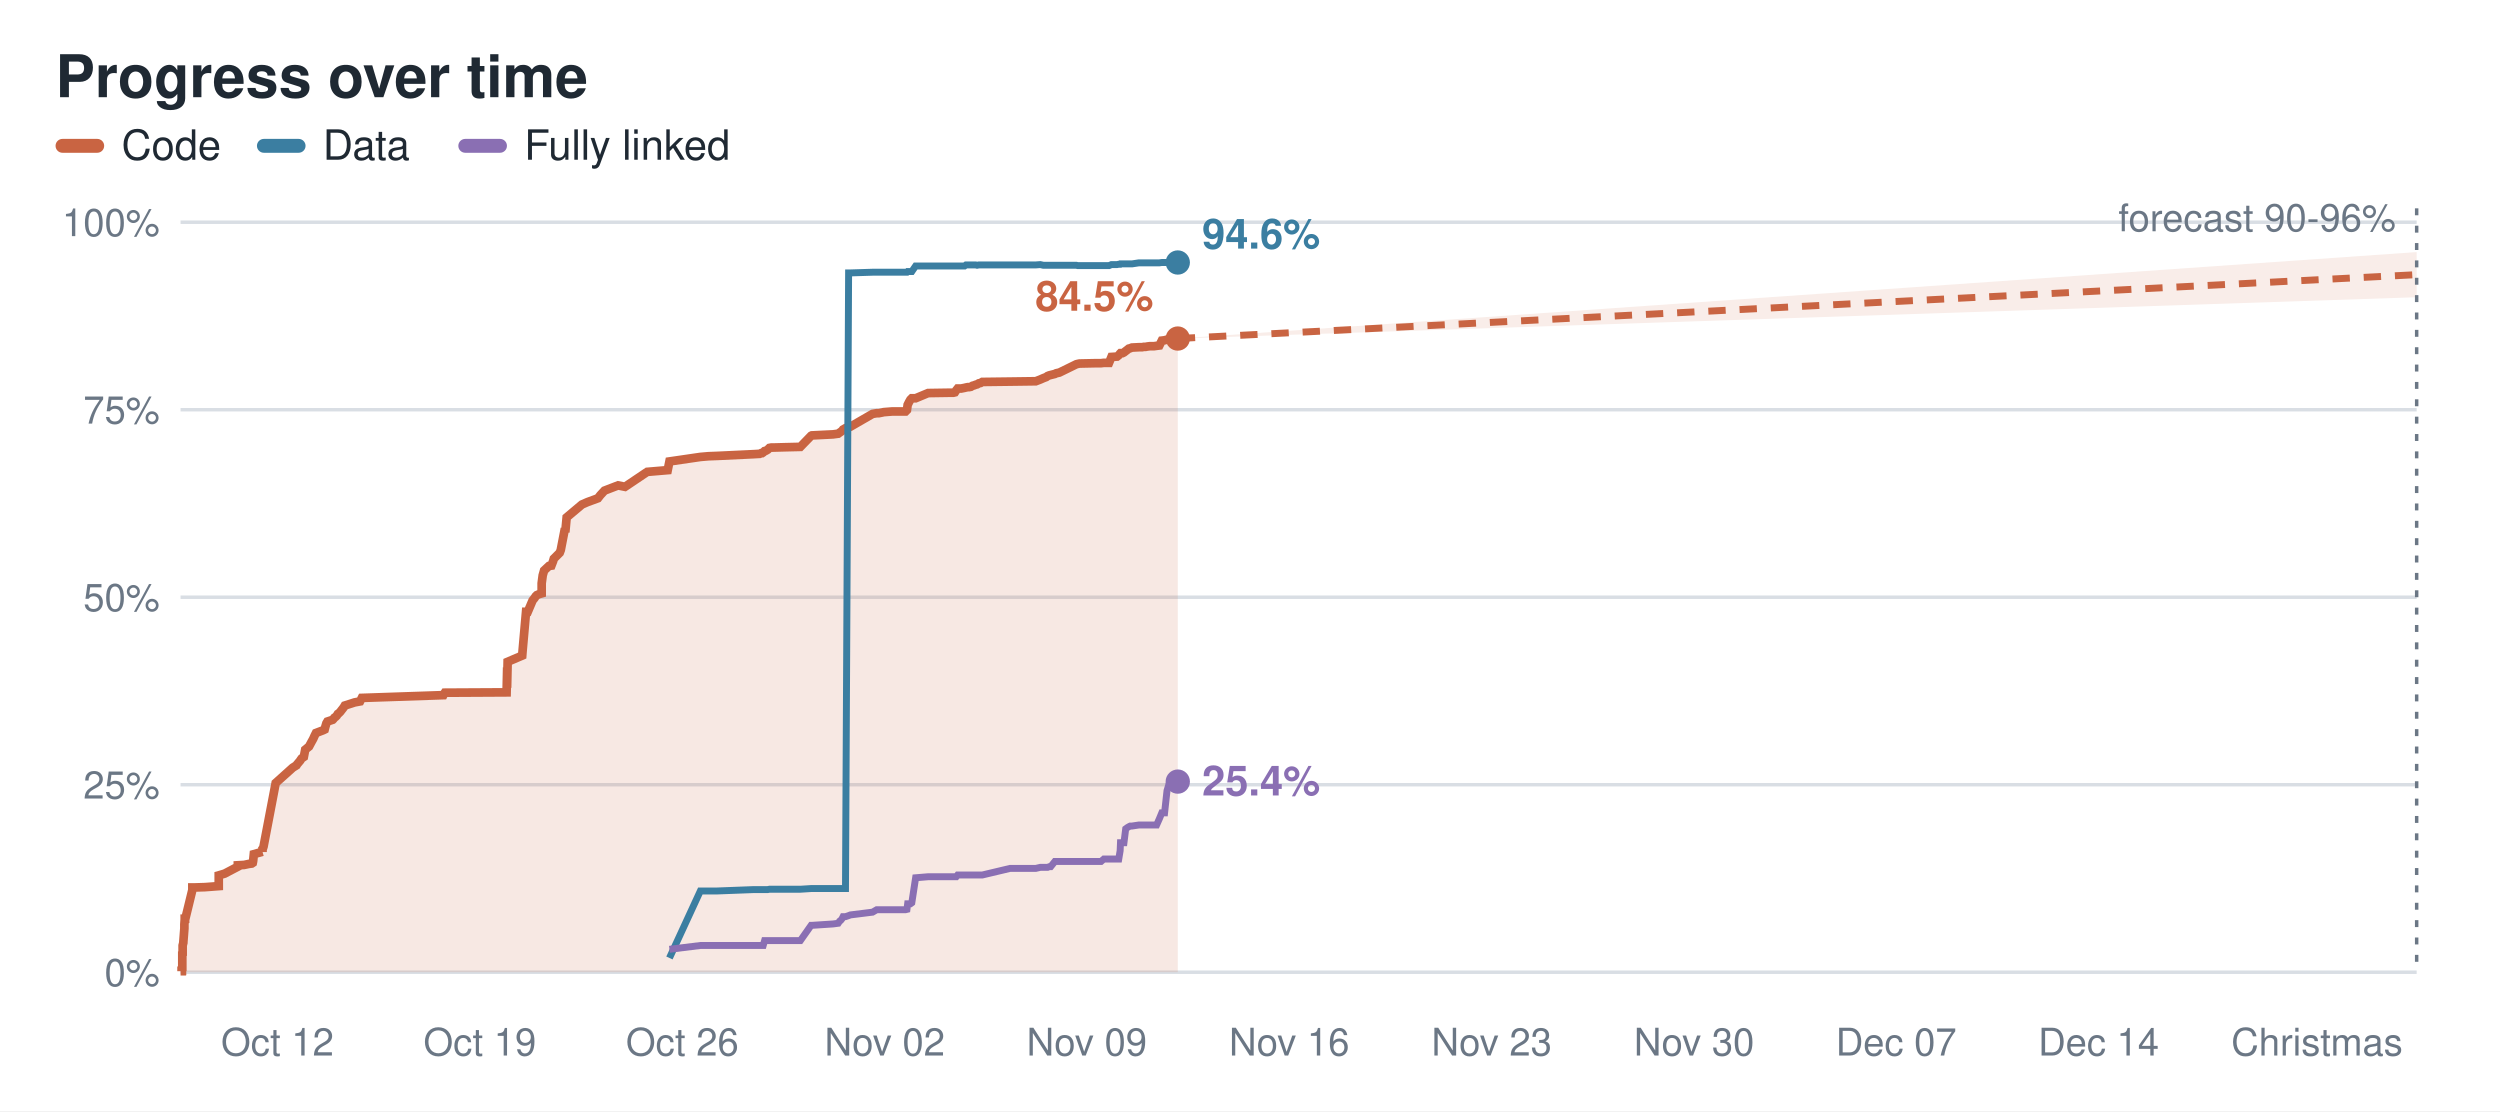
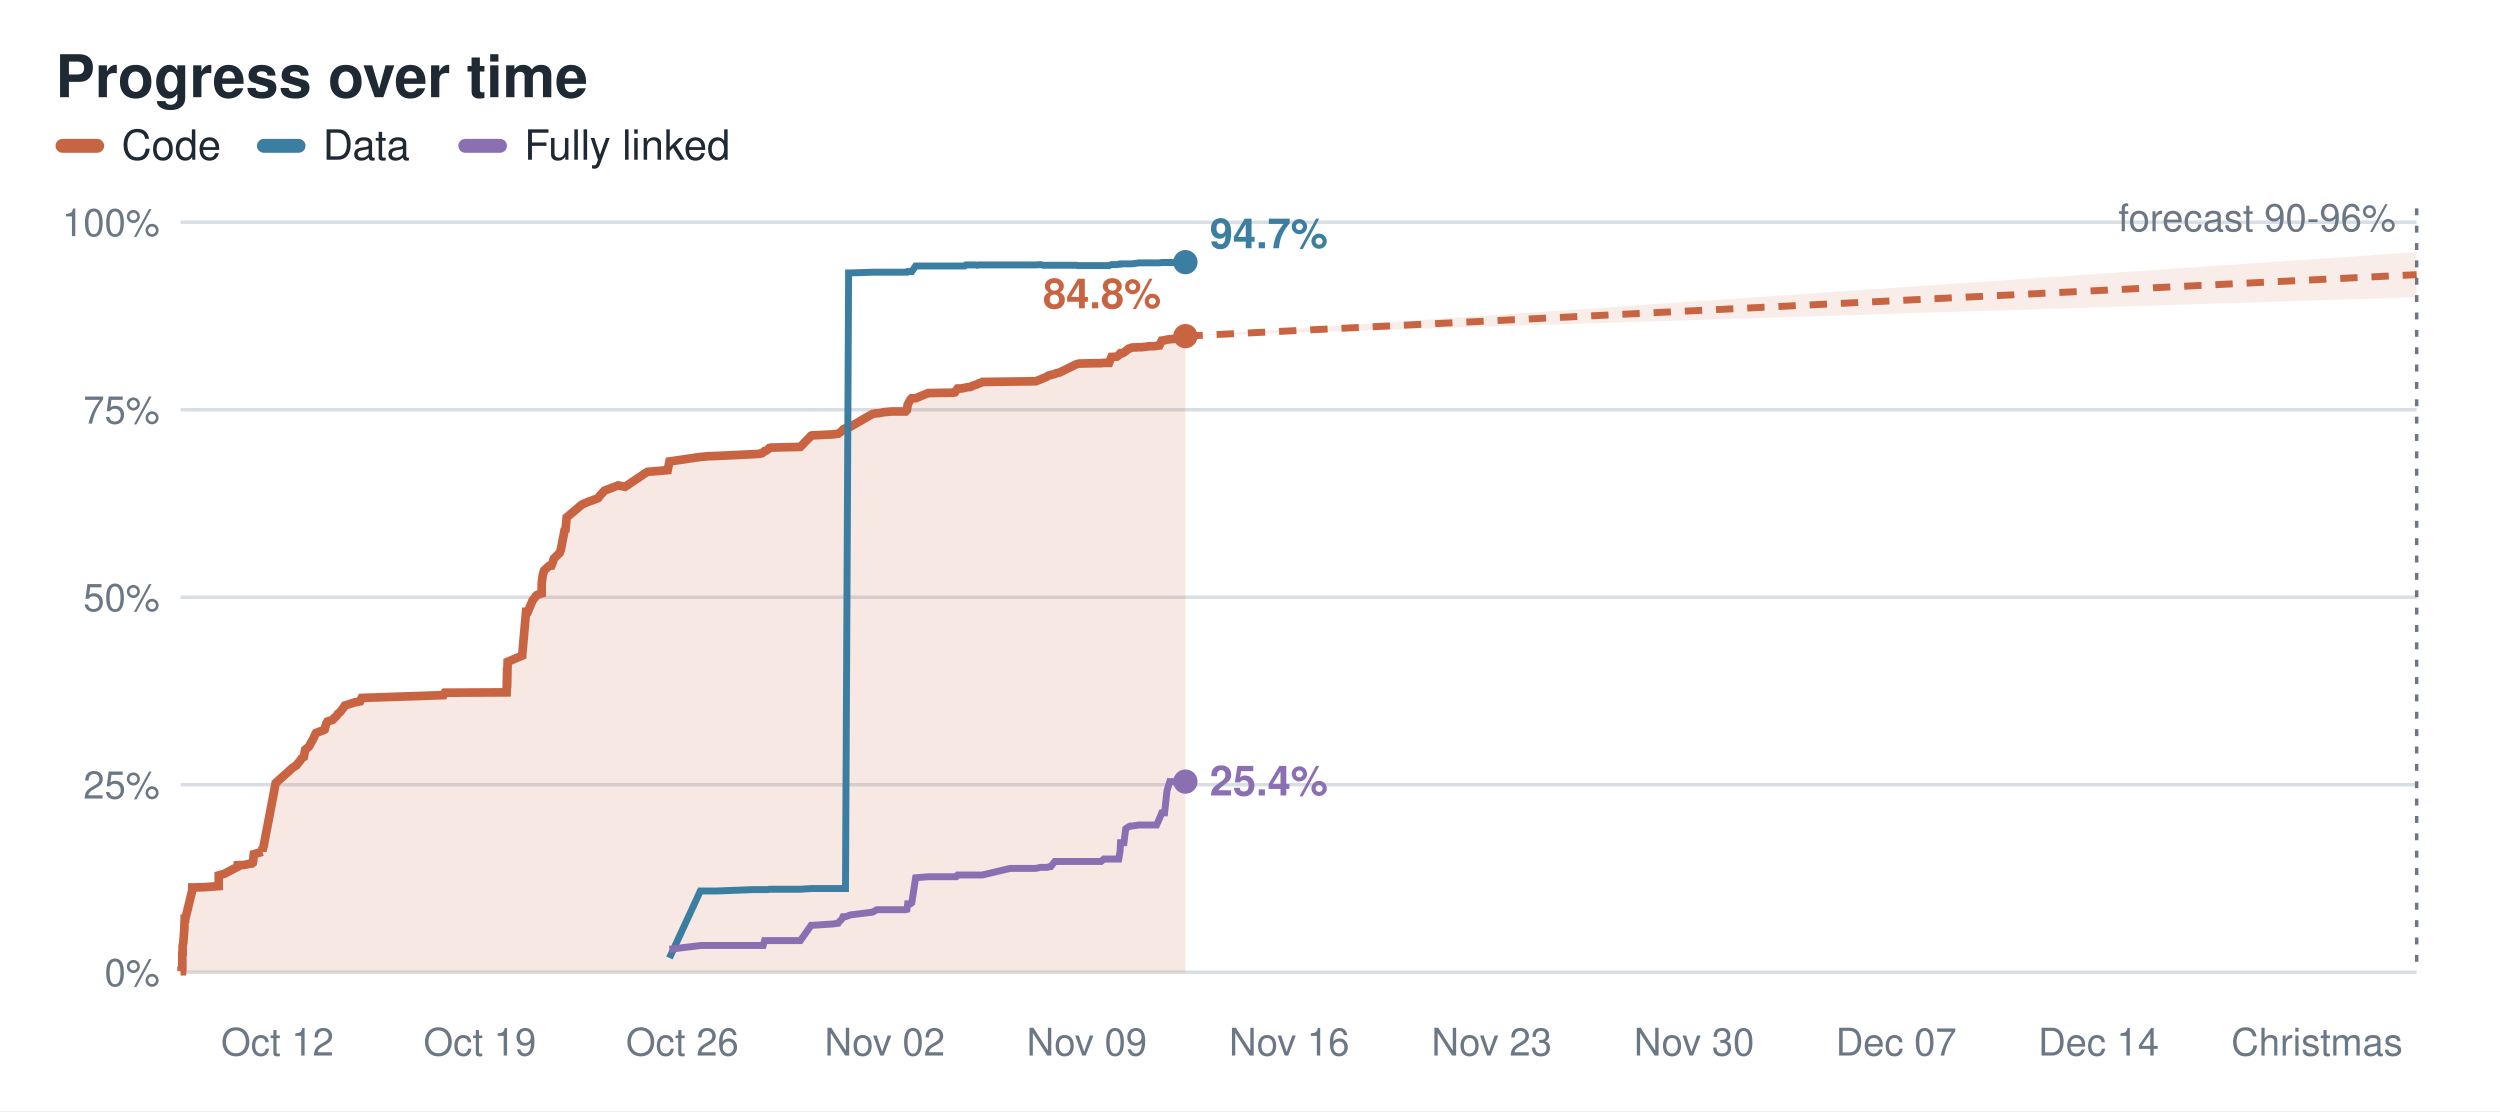
<svg xmlns="http://www.w3.org/2000/svg" viewBox="0 0 720 320" width="720" height="320" font-family="-apple-system,Segoe UI,Helvetica,Arial,sans-serif" role="img" aria-label="Progress over time">
  <rect width="100%" height="100%" fill="#ffffff" />
  <text x="16" y="28" font-size="17" font-weight="600" fill="#1f2933">Progress over time</text>
  <rect x="16" y="40" width="14" height="4" rx="2" fill="#c96442" />
  <text x="35" y="46" font-size="12" fill="#1f2933">Code</text>
  <rect x="74" y="40" width="14" height="4" rx="2" fill="#3b7ea1" />
  <text x="93" y="46" font-size="12" fill="#1f2933">Data</text>
  <rect x="132" y="40" width="14" height="4" rx="2" fill="#8a6fb3" />
  <text x="151" y="46" font-size="12" fill="#1f2933">Fully linked</text>
  <line x1="52" y1="280.0" x2="696" y2="280.0" stroke="#d9dee4" />
  <text x="46" y="284.0" font-size="11" fill="#6b7785" text-anchor="end">0%</text>
  <line x1="52" y1="226.0" x2="696" y2="226.0" stroke="#d9dee4" />
  <text x="46" y="230.0" font-size="11" fill="#6b7785" text-anchor="end">25%</text>
  <line x1="52" y1="172.0" x2="696" y2="172.0" stroke="#d9dee4" />
  <text x="46" y="176.0" font-size="11" fill="#6b7785" text-anchor="end">50%</text>
  <line x1="52" y1="118.0" x2="696" y2="118.0" stroke="#d9dee4" />
  <text x="46" y="122.0" font-size="11" fill="#6b7785" text-anchor="end">75%</text>
  <line x1="52" y1="64.0" x2="696" y2="64.0" stroke="#d9dee4" />
  <text x="46" y="68.0" font-size="11" fill="#6b7785" text-anchor="end">100%</text>
  <text x="79.9" y="304" font-size="11" fill="#6b7785" text-anchor="middle">Oct 12</text>
  <text x="138.2" y="304" font-size="11" fill="#6b7785" text-anchor="middle">Oct 19</text>
  <text x="196.5" y="304" font-size="11" fill="#6b7785" text-anchor="middle">Oct 26</text>
  <text x="254.8" y="304" font-size="11" fill="#6b7785" text-anchor="middle">Nov 02</text>
  <text x="313.0" y="304" font-size="11" fill="#6b7785" text-anchor="middle">Nov 09</text>
  <text x="371.3" y="304" font-size="11" fill="#6b7785" text-anchor="middle">Nov 16</text>
  <text x="429.6" y="304" font-size="11" fill="#6b7785" text-anchor="middle">Nov 23</text>
  <text x="487.9" y="304" font-size="11" fill="#6b7785" text-anchor="middle">Nov 30</text>
  <text x="546.1" y="304" font-size="11" fill="#6b7785" text-anchor="middle">Dec 07</text>
  <text x="604.4" y="304" font-size="11" fill="#6b7785" text-anchor="middle">Dec 14</text>
-   <polygon points="339.2,97.5 696.0,72.6 696.0,85.6" fill="#c96442" opacity="0.12" />
-   <line x1="339.2" y1="97.5" x2="696.0" y2="79.1" stroke="#c96442" stroke-width="2" stroke-dasharray="5,4" />
+   <polygon points="341.4,96.8 696.0,72.6 696.0,85.6" fill="#c96442" opacity="0.12" />
+   <line x1="341.4" y1="96.8" x2="696.0" y2="79.1" stroke="#c96442" stroke-width="2" stroke-dasharray="5,4" />
  <line x1="696.0" y1="60" x2="696.0" y2="280.0" stroke="#6b7785" stroke-dasharray="2,3" />
  <text x="692.0" y="304" font-size="11" fill="#6b7785" text-anchor="end">Christmas</text>
  <text x="690.0" y="66.6" font-size="11" fill="#6b7785" text-anchor="end">forecast 90-96%</text>
-   <polygon points="52.0,280.0 52.0,279.7 52.0,279.7 52.1,279.7 52.1,279.7 52.3,279.7 52.3,279.7 52.3,279.7 52.3,279.7 52.3,279.6 52.3,279.6 52.3,279.6 52.3,279.6 52.4,279.6 52.4,279.5 52.4,279.5 52.4,279.5 52.4,279.5 52.4,279.5 52.4,279.4 52.4,279.4 52.4,279.4 52.4,279.4 52.4,279.4 52.4,279.3 52.4,279.3 52.4,279.3 52.4,279.3 52.4,279.2 52.4,279.2 52.5,279.1 52.5,279.1 52.5,279.0 52.5,279.0 52.5,278.9 52.5,278.9 52.5,278.9 52.5,278.8 52.5,278.8 52.5,278.7 52.5,278.7 52.5,278.6 52.5,274.0 52.6,275.3 52.6,274.0 52.6,274.0 52.6,274.0 52.6,272.9 52.6,272.3 52.8,271.5 52.8,271.3 53.1,267.4 53.1,267.0 53.1,266.2 53.2,264.8 53.2,264.7 53.2,264.6 53.3,264.6 53.3,264.4 53.3,264.3 53.3,264.4 53.3,264.4 53.3,264.4 53.4,264.5 55.4,256.3 55.4,255.7 55.4,255.6 55.7,255.6 55.8,255.6 59.0,255.5 63.0,255.2 63.0,252.1 64.7,251.6 68.5,249.6 68.5,249.2 70.3,249.1 71.7,248.8 72.5,248.7 72.5,248.7 72.8,248.5 72.9,248.0 73.1,246.0 75.6,245.3 75.6,245.4 75.6,244.5 75.7,244.4 75.9,243.8 79.4,225.5 84.3,221.1 85.4,220.4 85.5,220.2 86.5,219.0 86.6,218.8 86.9,218.4 87.5,218.0 87.9,215.9 89.0,215.0 89.7,213.7 90.2,212.8 90.6,211.9 91.0,211.1 93.1,210.3 93.5,210.1 93.7,209.3 94.0,208.3 94.3,207.8 95.8,207.3 96.0,207.1 96.3,206.7 96.6,206.5 97.0,206.1 97.3,205.6 97.6,205.4 98.0,205.0 98.3,204.6 98.7,204.1 99.0,203.7 99.3,203.2 101.5,202.5 102.1,202.3 103.7,202.0 104.2,201.0 127.7,200.2 127.9,199.8 128.1,199.5 145.9,199.4 146.0,195.1 146.1,195.2 146.2,190.6 150.4,188.8 150.5,187.5 151.5,176.2 152.0,176.2 153.4,172.9 153.9,172.3 154.3,171.7 154.6,171.4 155.3,171.1 156.0,170.9 156.0,168.0 156.3,165.7 156.7,164.3 158.1,163.0 158.8,162.9 159.3,161.6 159.5,160.9 161.2,159.2 161.5,158.4 162.7,152.2 162.8,153.3 163.2,149.0 167.6,145.3 169.2,144.6 172.2,143.5 172.9,142.6 174.1,141.3 178.0,139.8 180.0,140.2 186.4,135.9 192.3,135.4 192.8,132.9 201.7,131.6 204.0,131.4 206.6,131.3 217.1,130.8 218.8,130.7 219.2,130.5 219.5,130.5 219.8,130.3 220.2,129.9 220.6,129.8 221.1,129.5 221.6,129.0 222.1,128.9 222.6,128.9 226.3,128.8 230.5,128.7 233.6,125.5 233.8,125.4 239.9,125.1 241.4,124.9 241.8,124.6 242.1,124.4 242.5,124.1 242.8,123.7 243.5,123.3 244.4,123.1 244.9,122.9 251.3,119.2 252.5,119.0 253.1,119.0 254.1,118.8 254.5,118.7 257.0,118.5 260.8,118.5 261.2,118.1 261.4,116.6 261.8,115.8 262.2,115.1 262.6,114.7 263.7,114.7 267.3,113.2 267.5,113.2 273.9,113.1 274.6,113.1 275.0,113.0 275.4,112.4 275.8,111.9 276.4,111.9 276.8,111.9 277.3,111.8 277.8,111.7 278.2,111.6 278.7,111.5 279.1,111.5 279.6,111.4 280.1,111.1 280.5,111.0 281.0,110.8 281.4,110.7 281.9,110.4 282.4,110.3 282.9,110.0 290.9,109.9 298.3,109.8 299.6,109.3 300.5,108.9 301.3,108.6 301.7,108.3 302.2,108.1 302.6,108.0 303.8,107.7 304.2,107.5 305.1,107.3 310.0,104.9 310.4,104.8 310.9,104.7 315.6,104.6 316.0,104.6 317.1,104.6 317.9,104.5 318.9,104.5 319.4,104.5 320.1,102.8 321.7,102.7 322.2,102.3 322.6,101.8 322.7,101.7 323.3,101.7 323.7,101.5 324.2,101.1 324.6,100.8 325.1,100.4 325.5,100.3 326.0,100.1 328.0,100.0 328.9,100.0 329.4,99.9 329.9,99.9 330.4,99.8 331.2,99.7 331.7,99.7 332.4,99.7 333.1,99.6 333.9,99.5 334.6,98.1 335.4,98.0 336.1,97.8 336.9,97.7 338.3,97.6 339.2,97.5 339.2,280.0" fill="#c96442" opacity="0.15" />
-   <polyline points="52.0,279.7 52.0,279.7 52.1,279.7 52.1,279.7 52.3,279.7 52.3,279.7 52.3,279.7 52.3,279.7 52.3,279.6 52.3,279.6 52.3,279.6 52.3,279.6 52.4,279.6 52.4,279.5 52.4,279.5 52.4,279.5 52.4,279.5 52.4,279.5 52.4,279.4 52.4,279.4 52.4,279.4 52.4,279.4 52.4,279.4 52.4,279.3 52.4,279.3 52.4,279.3 52.4,279.3 52.4,279.2 52.4,279.2 52.5,279.1 52.5,279.1 52.5,279.0 52.5,279.0 52.5,278.9 52.5,278.9 52.5,278.9 52.5,278.8 52.5,278.8 52.5,278.7 52.5,278.7 52.5,278.6 52.5,274.0 52.6,275.3 52.6,274.0 52.6,274.0 52.6,274.0 52.6,272.9 52.6,272.3 52.8,271.5 52.8,271.3 53.1,267.4 53.1,267.0 53.1,266.2 53.2,264.8 53.2,264.7 53.2,264.6 53.3,264.6 53.3,264.4 53.3,264.3 53.3,264.4 53.3,264.4 53.3,264.4 53.4,264.5 55.4,256.3 55.4,255.7 55.4,255.6 55.7,255.6 55.8,255.6 59.0,255.5 63.0,255.2 63.0,252.1 64.7,251.6 68.5,249.6 68.5,249.2 70.3,249.1 71.7,248.8 72.5,248.7 72.5,248.7 72.8,248.5 72.9,248.0 73.1,246.0 75.6,245.3 75.6,245.4 75.6,244.5 75.7,244.4 75.9,243.8 79.4,225.5 84.3,221.1 85.4,220.4 85.5,220.2 86.5,219.0 86.6,218.8 86.9,218.4 87.5,218.0 87.9,215.9 89.0,215.0 89.7,213.7 90.2,212.8 90.6,211.9 91.0,211.1 93.1,210.3 93.5,210.1 93.7,209.3 94.0,208.3 94.3,207.8 95.8,207.3 96.0,207.1 96.3,206.7 96.6,206.5 97.0,206.1 97.3,205.6 97.6,205.4 98.0,205.0 98.3,204.6 98.7,204.1 99.0,203.7 99.3,203.2 101.5,202.5 102.1,202.3 103.7,202.0 104.2,201.0 127.7,200.2 127.9,199.8 128.1,199.5 145.9,199.4 146.0,195.1 146.1,195.2 146.2,190.6 150.4,188.8 150.5,187.5 151.5,176.2 152.0,176.2 153.4,172.9 153.9,172.3 154.3,171.7 154.6,171.4 155.3,171.1 156.0,170.9 156.0,168.0 156.3,165.7 156.7,164.3 158.1,163.0 158.8,162.9 159.3,161.6 159.5,160.9 161.2,159.2 161.5,158.4 162.7,152.2 162.8,153.3 163.2,149.0 167.6,145.3 169.2,144.6 172.2,143.5 172.9,142.6 174.1,141.3 178.0,139.8 180.0,140.2 186.4,135.9 192.3,135.4 192.8,132.9 201.7,131.6 204.0,131.4 206.6,131.3 217.1,130.8 218.8,130.7 219.2,130.5 219.5,130.5 219.8,130.3 220.2,129.9 220.6,129.8 221.1,129.5 221.6,129.0 222.1,128.9 222.6,128.9 226.3,128.8 230.5,128.7 233.6,125.5 233.8,125.4 239.9,125.1 241.4,124.9 241.8,124.6 242.1,124.4 242.5,124.1 242.8,123.7 243.5,123.3 244.4,123.1 244.9,122.9 251.3,119.2 252.5,119.0 253.1,119.0 254.1,118.8 254.5,118.7 257.0,118.5 260.8,118.5 261.2,118.1 261.4,116.6 261.8,115.8 262.2,115.1 262.6,114.7 263.7,114.7 267.3,113.2 267.5,113.2 273.9,113.1 274.6,113.1 275.0,113.0 275.4,112.4 275.8,111.9 276.4,111.9 276.8,111.9 277.3,111.8 277.8,111.7 278.2,111.6 278.7,111.5 279.1,111.5 279.6,111.4 280.1,111.1 280.5,111.0 281.0,110.8 281.4,110.7 281.9,110.4 282.4,110.3 282.9,110.0 290.9,109.9 298.3,109.8 299.6,109.3 300.5,108.9 301.3,108.6 301.7,108.3 302.2,108.1 302.6,108.0 303.8,107.7 304.2,107.5 305.1,107.3 310.0,104.9 310.4,104.8 310.9,104.7 315.6,104.6 316.0,104.6 317.1,104.6 317.9,104.5 318.9,104.5 319.4,104.5 320.1,102.8 321.7,102.7 322.2,102.3 322.6,101.8 322.7,101.7 323.3,101.7 323.7,101.5 324.2,101.1 324.6,100.8 325.1,100.4 325.5,100.3 326.0,100.1 328.0,100.0 328.9,100.0 329.4,99.9 329.9,99.9 330.4,99.8 331.2,99.7 331.7,99.7 332.4,99.7 333.1,99.6 333.9,99.5 334.6,98.1 335.4,98.0 336.1,97.8 336.9,97.7 338.3,97.6 339.2,97.5" fill="none" stroke="#c96442" stroke-width="2.5" />
-   <circle cx="339.2" cy="97.5" r="3.5" fill="#c96442" />
-   <text x="332.2" y="89.5" font-size="12" font-weight="600" fill="#c96442" text-anchor="end">84.5%</text>
-   <polyline points="192.8,275.9 201.7,256.6 204.0,256.6 206.6,256.6 217.1,256.2 218.8,256.2 219.2,256.2 219.5,256.2 219.8,256.2 220.2,256.2 220.6,256.2 221.1,256.2 221.6,256.1 222.1,256.1 222.6,256.1 226.3,256.1 230.5,256.1 233.6,255.9 233.8,255.9 239.9,255.9 241.4,255.9 241.8,255.9 242.1,255.9 242.5,255.9 242.8,255.9 243.5,255.9 244.4,78.6 244.9,78.6 251.3,78.4 252.5,78.4 253.1,78.4 254.1,78.4 254.5,78.4 257.0,78.4 260.8,78.4 261.2,78.4 261.4,78.2 261.8,78.2 262.2,78.2 262.6,78.2 263.7,76.6 267.3,76.6 267.5,76.6 273.9,76.6 274.6,76.6 275.0,76.6 275.4,76.6 275.8,76.6 276.4,76.6 276.8,76.6 277.3,76.6 277.8,76.6 278.2,76.3 278.7,76.3 279.1,76.3 279.6,76.3 280.1,76.3 280.5,76.3 281.0,76.3 281.4,76.4 281.9,76.3 282.4,76.3 282.9,76.3 290.9,76.3 298.3,76.3 299.6,76.2 300.5,76.4 301.3,76.4 301.7,76.4 302.2,76.4 302.6,76.4 303.8,76.4 304.2,76.4 305.1,76.4 310.0,76.4 310.4,76.5 310.9,76.5 315.6,76.5 316.0,76.5 317.1,76.5 317.9,76.5 318.9,76.5 319.4,76.5 320.1,76.2 321.7,76.2 322.2,76.1 322.6,76.1 322.7,76.0 323.3,76.0 323.7,76.0 324.2,76.0 324.6,76.0 325.1,76.0 325.5,76.0 326.0,76.0 328.0,75.7 328.9,75.7 329.4,75.7 329.9,75.7 330.4,75.7 331.2,75.7 331.7,75.7 332.4,75.7 333.1,75.7 333.9,75.7 334.6,75.6 335.4,75.6 336.1,75.6 336.9,75.6 338.3,75.6 339.2,75.6" fill="none" stroke="#3b7ea1" stroke-width="2" />
-   <circle cx="339.2" cy="75.6" r="3.5" fill="#3b7ea1" />
-   <text x="346.2" y="71.6" font-size="12" font-weight="600" fill="#3b7ea1">94.6%</text>
-   <polyline points="192.8,273.4 201.7,272.3 204.0,272.3 206.6,272.3 217.1,272.3 218.8,272.3 219.2,272.3 219.5,272.3 219.8,272.3 220.2,270.9 220.6,270.9 221.1,270.9 221.6,270.9 222.1,270.9 222.6,270.9 226.3,270.9 230.5,270.9 233.6,266.5 233.8,266.5 239.9,266.1 241.4,265.9 241.8,265.3 242.1,265.1 242.5,264.6 242.8,264.0 243.5,264.0 244.4,263.7 244.9,263.5 251.3,262.7 252.5,262.0 253.1,262.0 254.1,262.0 254.5,262.0 257.0,262.0 260.8,262.0 261.2,261.9 261.4,260.3 261.8,260.3 262.2,260.3 262.6,260.0 263.7,252.8 267.3,252.5 267.5,252.5 273.9,252.5 274.6,252.5 275.0,252.5 275.4,252.5 275.8,252.0 276.4,252.0 276.8,252.0 277.3,252.0 277.8,252.0 278.2,252.0 278.7,252.0 279.1,252.0 279.6,252.0 280.1,252.0 280.5,252.0 281.0,252.0 281.4,252.0 281.9,252.0 282.4,252.0 282.9,252.0 290.9,250.1 298.3,250.1 299.6,249.8 300.5,249.8 301.3,249.8 301.7,249.8 302.2,249.6 302.6,249.6 303.8,248.1 304.2,248.1 305.1,248.1 310.0,248.1 310.4,248.1 310.9,248.1 315.6,248.1 316.0,248.1 317.1,248.1 317.9,247.4 318.9,247.4 319.4,247.4 320.1,247.4 321.7,247.4 322.2,247.4 322.6,245.0 322.7,242.7 323.3,242.7 323.7,242.7 324.2,238.7 324.6,238.4 325.1,238.1 325.5,237.9 326.0,237.9 328.0,237.6 328.9,237.6 329.4,237.6 329.9,237.6 330.4,237.6 331.2,237.6 331.7,237.6 332.4,237.6 333.1,237.6 333.9,235.8 334.6,234.1 335.4,234.1 336.1,227.7 336.9,225.1 338.3,225.1 339.2,225.1" fill="none" stroke="#8a6fb3" stroke-width="2" />
-   <circle cx="339.2" cy="225.1" r="3.5" fill="#8a6fb3" />
-   <text x="346.2" y="229.1" font-size="12" font-weight="600" fill="#8a6fb3">25.4%</text>
+   <polygon points="52.0,280.0 52.0,279.7 52.0,279.7 52.1,279.7 52.1,279.7 52.3,279.7 52.3,279.7 52.3,279.7 52.3,279.7 52.3,279.6 52.3,279.6 52.3,279.6 52.3,279.6 52.4,279.6 52.4,279.5 52.4,279.5 52.4,279.5 52.4,279.5 52.4,279.5 52.4,279.4 52.4,279.4 52.4,279.4 52.4,279.4 52.4,279.4 52.4,279.3 52.4,279.3 52.4,279.3 52.4,279.3 52.4,279.2 52.4,279.2 52.5,279.1 52.5,279.1 52.5,279.0 52.5,279.0 52.5,278.9 52.5,278.9 52.5,278.9 52.5,278.8 52.5,278.8 52.5,278.7 52.5,278.7 52.5,278.6 52.5,274.0 52.6,275.3 52.6,274.0 52.6,274.0 52.6,274.0 52.6,272.9 52.6,272.3 52.8,271.5 52.8,271.3 53.1,267.4 53.1,267.0 53.1,266.2 53.2,264.8 53.2,264.7 53.2,264.6 53.3,264.6 53.3,264.4 53.3,264.3 53.3,264.4 53.3,264.4 53.3,264.4 53.4,264.5 55.4,256.3 55.4,255.7 55.4,255.6 55.7,255.6 55.8,255.6 59.0,255.5 63.0,255.2 63.0,252.1 64.7,251.6 68.5,249.6 68.5,249.2 70.3,249.1 71.7,248.8 72.5,248.7 72.5,248.7 72.8,248.5 72.9,248.0 73.1,246.0 75.6,245.3 75.6,245.4 75.6,244.5 75.7,244.4 75.9,243.8 79.4,225.5 84.3,221.1 85.4,220.4 85.5,220.2 86.5,219.0 86.6,218.8 86.9,218.4 87.5,218.0 87.9,215.9 89.0,215.0 89.7,213.7 90.2,212.8 90.6,211.9 91.0,211.1 93.1,210.3 93.5,210.1 93.7,209.3 94.0,208.3 94.3,207.8 95.8,207.3 96.0,207.1 96.3,206.7 96.6,206.5 97.0,206.1 97.3,205.6 97.6,205.4 98.0,205.0 98.3,204.6 98.7,204.1 99.0,203.7 99.3,203.2 101.5,202.5 102.1,202.3 103.7,202.0 104.2,201.0 127.7,200.2 127.9,199.8 128.1,199.5 145.9,199.4 146.0,195.1 146.1,195.2 146.2,190.6 150.4,188.8 150.5,187.5 151.5,176.2 152.0,176.2 153.4,172.9 153.9,172.3 154.3,171.7 154.6,171.4 155.3,171.1 156.0,170.9 156.0,168.0 156.3,165.7 156.7,164.3 158.1,163.0 158.8,162.9 159.3,161.6 159.5,160.9 161.2,159.2 161.5,158.4 162.7,152.2 162.8,153.3 163.2,149.0 167.6,145.3 169.2,144.6 172.2,143.5 172.9,142.6 174.1,141.3 178.0,139.8 180.0,140.2 186.4,135.9 192.3,135.4 192.8,132.9 201.7,131.6 204.0,131.4 206.6,131.3 217.1,130.8 218.8,130.7 219.2,130.5 219.5,130.5 219.8,130.3 220.2,129.9 220.6,129.8 221.1,129.5 221.6,129.0 222.1,128.9 222.6,128.9 226.3,128.8 230.5,128.7 233.6,125.5 233.8,125.4 239.9,125.1 241.4,124.9 241.8,124.6 242.1,124.4 242.5,124.1 242.8,123.7 243.5,123.3 244.4,123.1 244.9,122.9 251.3,119.2 252.5,119.0 253.1,119.0 254.1,118.8 254.5,118.7 257.0,118.5 260.8,118.5 261.2,118.1 261.4,116.6 261.8,115.8 262.2,115.1 262.6,114.7 263.7,114.7 267.3,113.2 267.5,113.2 273.9,113.1 274.6,113.1 275.0,113.0 275.4,112.4 275.8,111.9 276.4,111.9 276.8,111.9 277.3,111.8 277.8,111.7 278.2,111.6 278.7,111.5 279.1,111.5 279.6,111.4 280.1,111.1 280.5,111.0 281.0,110.8 281.4,110.7 281.9,110.4 282.4,110.3 282.9,110.0 290.9,109.9 298.3,109.8 299.6,109.3 300.5,108.9 301.3,108.6 301.7,108.3 302.2,108.1 302.6,108.0 303.8,107.7 304.2,107.5 305.1,107.3 310.0,104.9 310.4,104.8 310.9,104.7 315.6,104.6 316.0,104.6 317.1,104.6 317.9,104.5 318.9,104.5 319.4,104.5 320.1,102.8 321.7,102.7 322.2,102.3 322.6,101.8 322.7,101.7 323.3,101.7 323.7,101.5 324.2,101.1 324.6,100.8 325.1,100.4 325.5,100.3 326.0,100.1 328.0,100.0 328.9,100.0 329.4,99.9 329.9,99.9 330.4,99.8 331.2,99.7 331.7,99.7 332.4,99.7 333.1,99.6 333.9,99.5 334.6,98.1 335.4,98.0 336.1,97.8 336.9,97.7 338.3,97.6 339.2,97.5 339.9,97.3 340.6,97.1 341.4,96.8 341.4,280.0" fill="#c96442" opacity="0.15" />
+   <polyline points="52.0,279.7 52.0,279.7 52.1,279.7 52.1,279.7 52.3,279.7 52.3,279.7 52.3,279.7 52.3,279.7 52.3,279.6 52.3,279.6 52.3,279.6 52.3,279.6 52.4,279.6 52.4,279.5 52.4,279.5 52.4,279.5 52.4,279.5 52.4,279.5 52.4,279.4 52.4,279.4 52.4,279.4 52.4,279.4 52.4,279.4 52.4,279.3 52.4,279.3 52.4,279.3 52.4,279.3 52.4,279.2 52.4,279.2 52.5,279.1 52.5,279.1 52.5,279.0 52.5,279.0 52.5,278.9 52.5,278.9 52.5,278.9 52.5,278.8 52.5,278.8 52.5,278.7 52.5,278.7 52.5,278.6 52.5,274.0 52.6,275.3 52.6,274.0 52.6,274.0 52.6,274.0 52.6,272.9 52.6,272.3 52.8,271.5 52.8,271.3 53.1,267.4 53.1,267.0 53.1,266.2 53.2,264.8 53.2,264.7 53.2,264.6 53.3,264.6 53.3,264.4 53.3,264.3 53.3,264.4 53.3,264.4 53.3,264.4 53.4,264.5 55.4,256.3 55.4,255.7 55.4,255.6 55.7,255.6 55.8,255.6 59.0,255.5 63.0,255.2 63.0,252.1 64.7,251.6 68.5,249.6 68.5,249.2 70.3,249.1 71.7,248.8 72.5,248.7 72.5,248.7 72.8,248.5 72.9,248.0 73.1,246.0 75.6,245.3 75.6,245.4 75.6,244.5 75.7,244.4 75.9,243.8 79.4,225.5 84.3,221.1 85.4,220.4 85.5,220.2 86.5,219.0 86.6,218.8 86.9,218.4 87.5,218.0 87.9,215.9 89.0,215.0 89.7,213.7 90.2,212.8 90.6,211.9 91.0,211.1 93.1,210.3 93.5,210.1 93.7,209.3 94.0,208.3 94.3,207.8 95.8,207.3 96.0,207.1 96.3,206.7 96.6,206.5 97.0,206.1 97.3,205.6 97.6,205.4 98.0,205.0 98.3,204.6 98.7,204.1 99.0,203.7 99.3,203.2 101.5,202.5 102.1,202.3 103.7,202.0 104.2,201.0 127.7,200.2 127.9,199.8 128.1,199.5 145.9,199.4 146.0,195.1 146.1,195.2 146.2,190.6 150.4,188.8 150.5,187.5 151.5,176.2 152.0,176.2 153.4,172.9 153.9,172.3 154.3,171.7 154.6,171.4 155.3,171.1 156.0,170.9 156.0,168.0 156.3,165.7 156.7,164.3 158.1,163.0 158.8,162.9 159.3,161.6 159.5,160.9 161.2,159.2 161.5,158.4 162.7,152.2 162.8,153.3 163.2,149.0 167.6,145.3 169.2,144.6 172.2,143.5 172.9,142.6 174.1,141.3 178.0,139.8 180.0,140.2 186.4,135.9 192.3,135.4 192.8,132.9 201.7,131.6 204.0,131.4 206.6,131.3 217.1,130.8 218.8,130.7 219.2,130.5 219.5,130.5 219.8,130.3 220.2,129.9 220.6,129.8 221.1,129.5 221.6,129.0 222.1,128.9 222.6,128.9 226.3,128.8 230.5,128.7 233.6,125.5 233.8,125.4 239.9,125.1 241.4,124.9 241.8,124.6 242.1,124.4 242.5,124.1 242.8,123.7 243.5,123.3 244.4,123.1 244.9,122.9 251.3,119.2 252.5,119.0 253.1,119.0 254.1,118.8 254.5,118.7 257.0,118.5 260.8,118.5 261.2,118.1 261.4,116.6 261.8,115.8 262.2,115.1 262.6,114.7 263.7,114.7 267.3,113.2 267.5,113.2 273.9,113.1 274.6,113.1 275.0,113.0 275.4,112.4 275.8,111.9 276.4,111.9 276.8,111.9 277.3,111.8 277.8,111.7 278.2,111.6 278.7,111.5 279.1,111.5 279.6,111.4 280.1,111.1 280.5,111.0 281.0,110.8 281.4,110.7 281.9,110.4 282.4,110.3 282.9,110.0 290.9,109.9 298.3,109.8 299.6,109.3 300.5,108.9 301.3,108.6 301.7,108.3 302.2,108.1 302.6,108.0 303.8,107.7 304.2,107.5 305.1,107.3 310.0,104.9 310.4,104.8 310.9,104.7 315.6,104.6 316.0,104.6 317.1,104.6 317.9,104.5 318.9,104.5 319.4,104.5 320.1,102.8 321.7,102.7 322.2,102.3 322.6,101.8 322.7,101.7 323.3,101.7 323.7,101.5 324.2,101.1 324.6,100.8 325.1,100.4 325.5,100.3 326.0,100.1 328.0,100.0 328.9,100.0 329.4,99.9 329.9,99.9 330.4,99.8 331.2,99.7 331.7,99.7 332.4,99.7 333.1,99.6 333.9,99.5 334.6,98.1 335.4,98.0 336.1,97.8 336.9,97.7 338.3,97.6 339.2,97.5 339.9,97.3 340.6,97.1 341.4,96.8" fill="none" stroke="#c96442" stroke-width="2.5" />
+   <circle cx="341.4" cy="96.8" r="3.5" fill="#c96442" />
+   <text x="334.4" y="88.8" font-size="12" font-weight="600" fill="#c96442" text-anchor="end">84.8%</text>
+   <polyline points="192.8,275.9 201.7,256.6 204.0,256.6 206.6,256.6 217.1,256.2 218.8,256.2 219.2,256.2 219.5,256.2 219.8,256.2 220.2,256.2 220.6,256.2 221.1,256.2 221.6,256.1 222.1,256.1 222.6,256.1 226.3,256.1 230.5,256.1 233.6,255.9 233.8,255.9 239.9,255.9 241.4,255.9 241.8,255.9 242.1,255.9 242.5,255.9 242.8,255.9 243.5,255.9 244.4,78.6 244.9,78.6 251.3,78.4 252.5,78.4 253.1,78.4 254.1,78.4 254.5,78.4 257.0,78.4 260.8,78.4 261.2,78.4 261.4,78.2 261.8,78.2 262.2,78.2 262.6,78.2 263.7,76.6 267.3,76.6 267.5,76.6 273.9,76.6 274.6,76.6 275.0,76.6 275.4,76.6 275.8,76.6 276.4,76.6 276.8,76.6 277.3,76.6 277.8,76.6 278.2,76.3 278.7,76.3 279.1,76.3 279.6,76.3 280.1,76.3 280.5,76.3 281.0,76.3 281.4,76.4 281.9,76.3 282.4,76.3 282.9,76.3 290.9,76.3 298.3,76.3 299.6,76.2 300.5,76.4 301.3,76.4 301.7,76.4 302.2,76.4 302.6,76.4 303.8,76.4 304.2,76.4 305.1,76.4 310.0,76.4 310.4,76.5 310.9,76.5 315.6,76.5 316.0,76.5 317.1,76.5 317.9,76.5 318.9,76.5 319.4,76.5 320.1,76.2 321.7,76.2 322.2,76.1 322.6,76.1 322.7,76.0 323.3,76.0 323.7,76.0 324.2,76.0 324.6,76.0 325.1,76.0 325.5,76.0 326.0,76.0 328.0,75.7 328.9,75.7 329.4,75.7 329.9,75.7 330.4,75.7 331.2,75.7 331.7,75.7 332.4,75.7 333.1,75.7 333.9,75.7 334.6,75.6 335.4,75.6 336.1,75.6 336.9,75.6 338.3,75.6 339.2,75.6 339.9,75.6 340.6,75.5 341.4,75.5" fill="none" stroke="#3b7ea1" stroke-width="2" />
+   <circle cx="341.4" cy="75.5" r="3.5" fill="#3b7ea1" />
+   <text x="348.4" y="71.5" font-size="12" font-weight="600" fill="#3b7ea1">94.7%</text>
+   <polyline points="192.8,273.4 201.7,272.3 204.0,272.3 206.6,272.3 217.1,272.3 218.8,272.3 219.2,272.3 219.5,272.3 219.8,272.3 220.2,270.9 220.6,270.9 221.1,270.9 221.6,270.9 222.1,270.9 222.6,270.9 226.3,270.9 230.5,270.9 233.6,266.5 233.8,266.5 239.9,266.1 241.4,265.9 241.8,265.3 242.1,265.1 242.5,264.6 242.8,264.0 243.5,264.0 244.4,263.7 244.9,263.5 251.3,262.7 252.5,262.0 253.1,262.0 254.1,262.0 254.5,262.0 257.0,262.0 260.8,262.0 261.2,261.9 261.4,260.3 261.8,260.3 262.2,260.3 262.6,260.0 263.7,252.8 267.3,252.5 267.5,252.5 273.9,252.5 274.6,252.5 275.0,252.5 275.4,252.5 275.8,252.0 276.4,252.0 276.8,252.0 277.3,252.0 277.8,252.0 278.2,252.0 278.7,252.0 279.1,252.0 279.6,252.0 280.1,252.0 280.5,252.0 281.0,252.0 281.4,252.0 281.9,252.0 282.4,252.0 282.9,252.0 290.9,250.1 298.3,250.1 299.6,249.8 300.5,249.8 301.3,249.8 301.7,249.8 302.2,249.6 302.6,249.6 303.8,248.1 304.2,248.1 305.1,248.1 310.0,248.1 310.4,248.1 310.9,248.1 315.6,248.1 316.0,248.1 317.1,248.1 317.9,247.4 318.9,247.4 319.4,247.4 320.1,247.4 321.7,247.4 322.2,247.4 322.6,245.0 322.7,242.7 323.3,242.7 323.7,242.7 324.2,238.7 324.6,238.4 325.1,238.1 325.5,237.9 326.0,237.9 328.0,237.6 328.9,237.6 329.4,237.6 329.9,237.6 330.4,237.6 331.2,237.6 331.7,237.6 332.4,237.6 333.1,237.6 333.9,235.8 334.6,234.1 335.4,234.1 336.1,227.7 336.9,225.1 338.3,225.1 339.2,225.1 339.9,225.1 340.6,225.1 341.4,225.1" fill="none" stroke="#8a6fb3" stroke-width="2" />
+   <circle cx="341.4" cy="225.1" r="3.5" fill="#8a6fb3" />
+   <text x="348.4" y="229.1" font-size="12" font-weight="600" fill="#8a6fb3">25.4%</text>
</svg>
